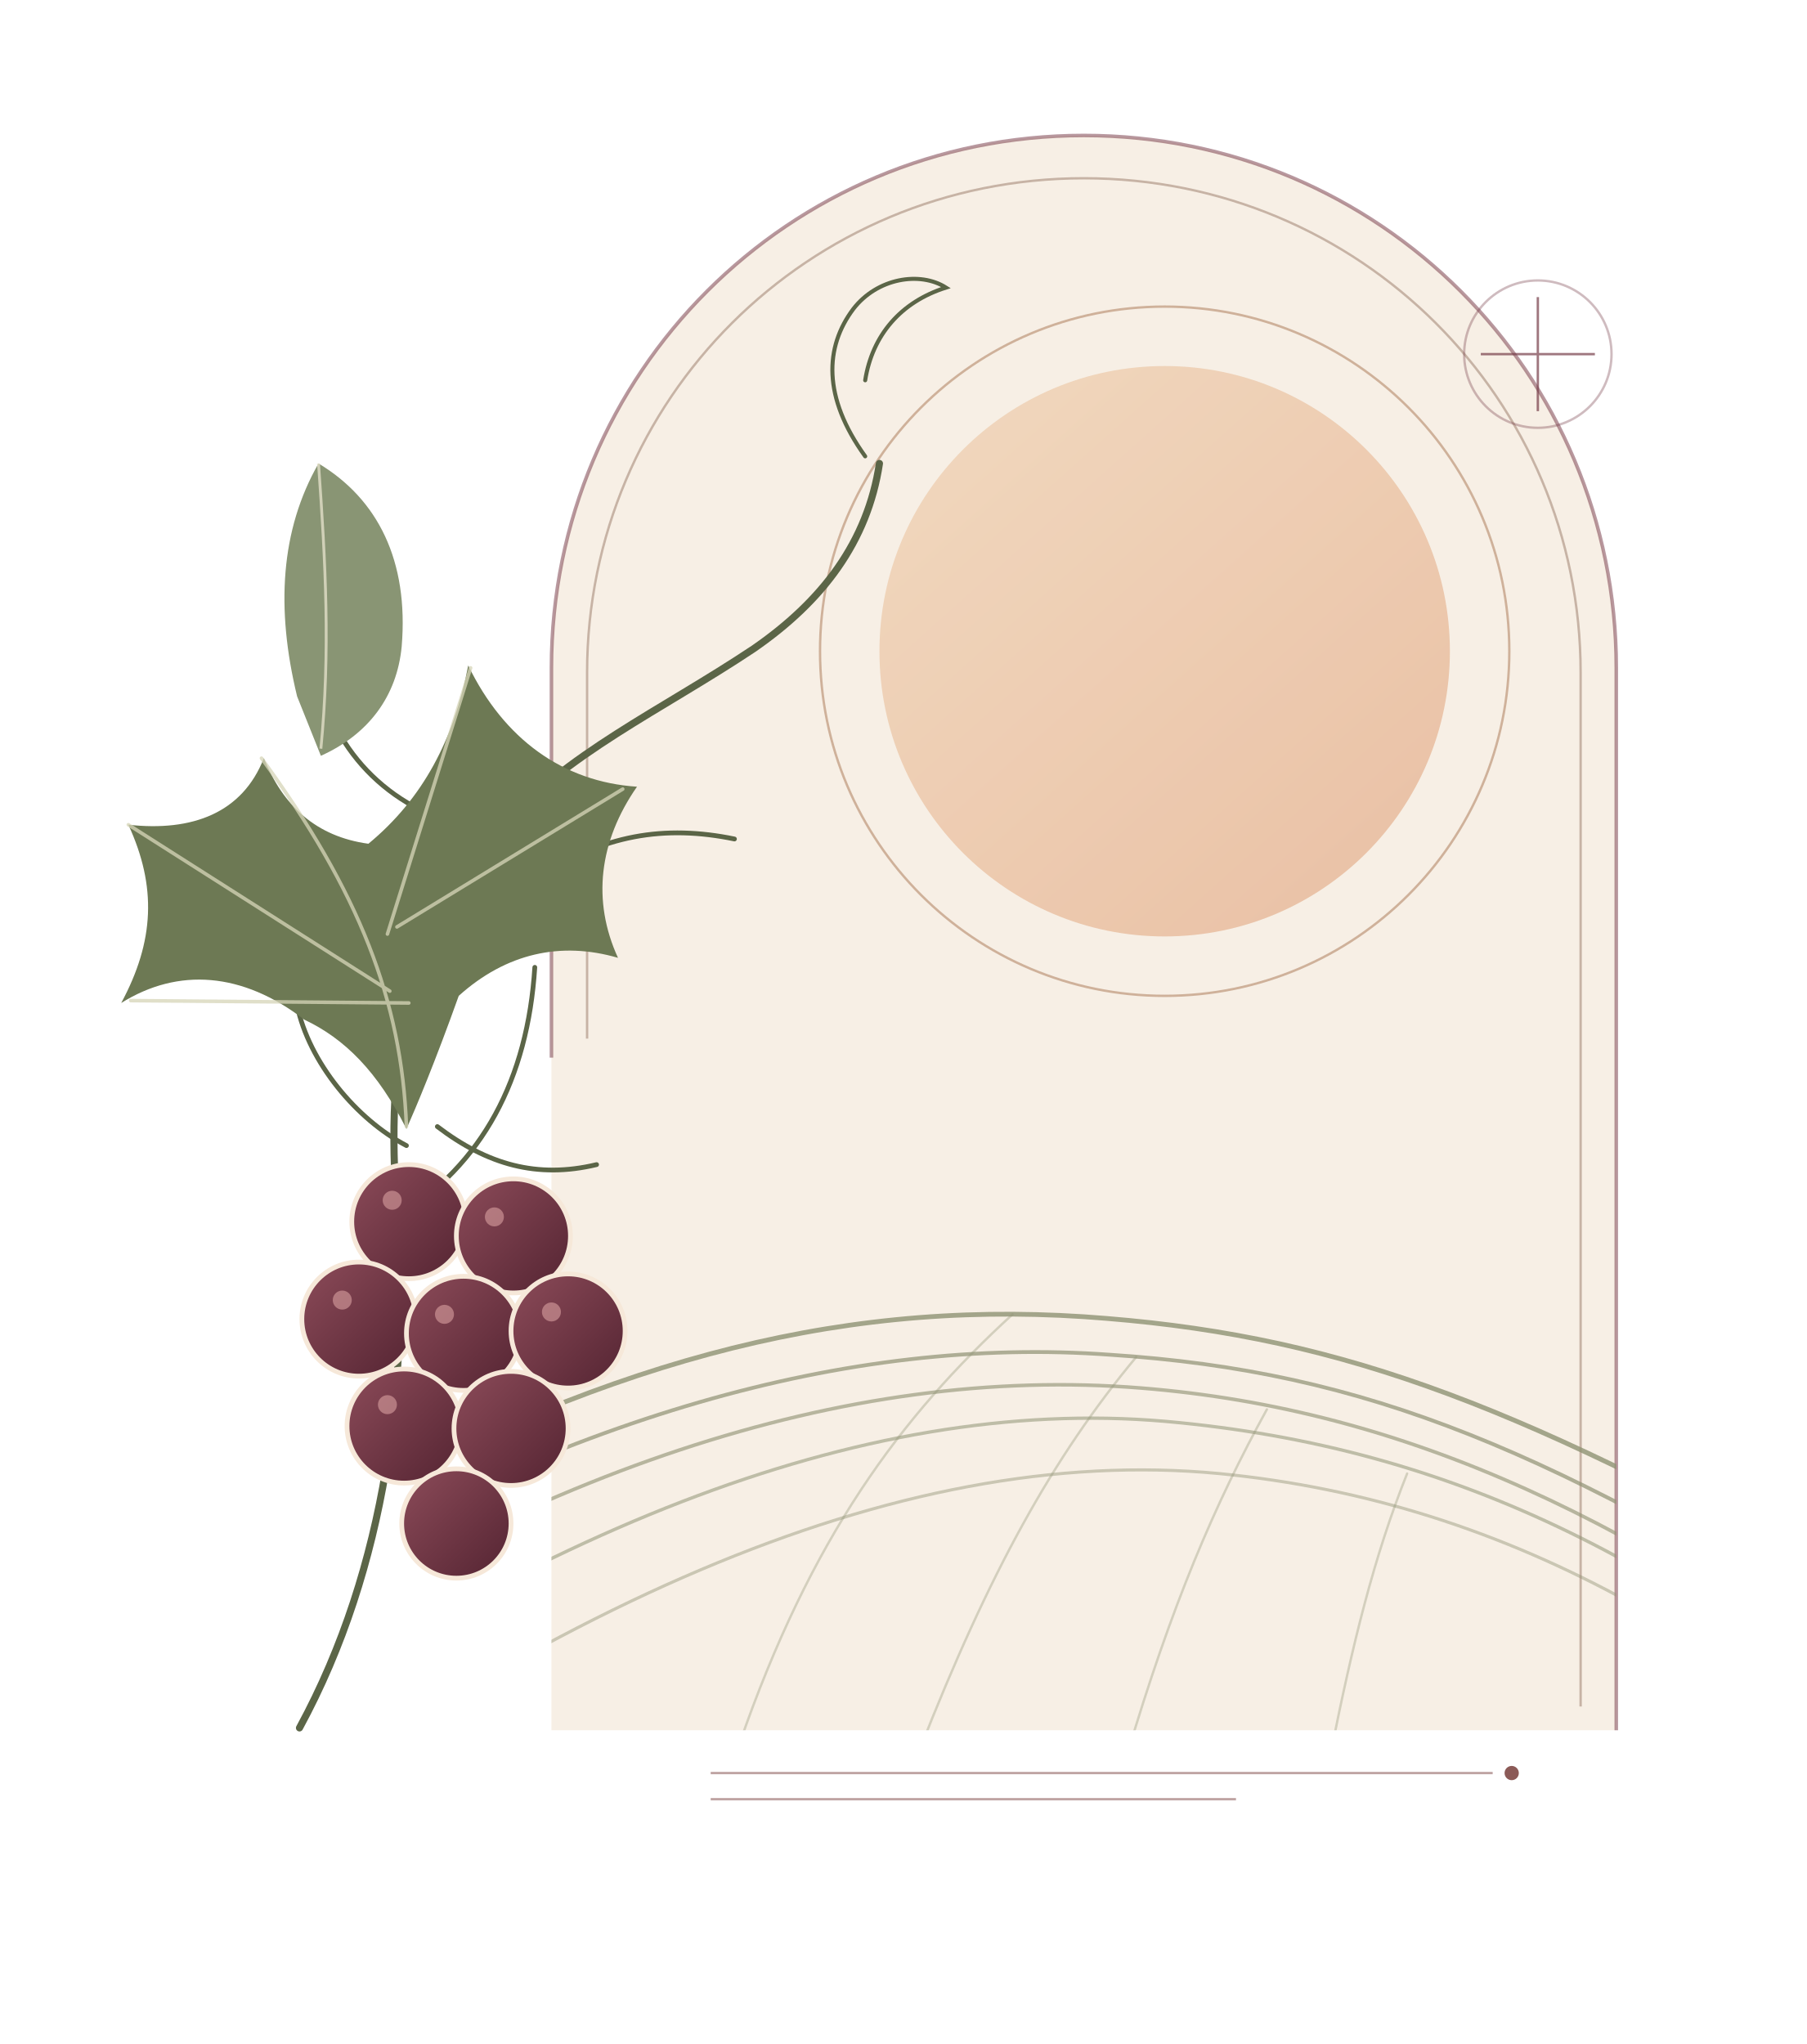
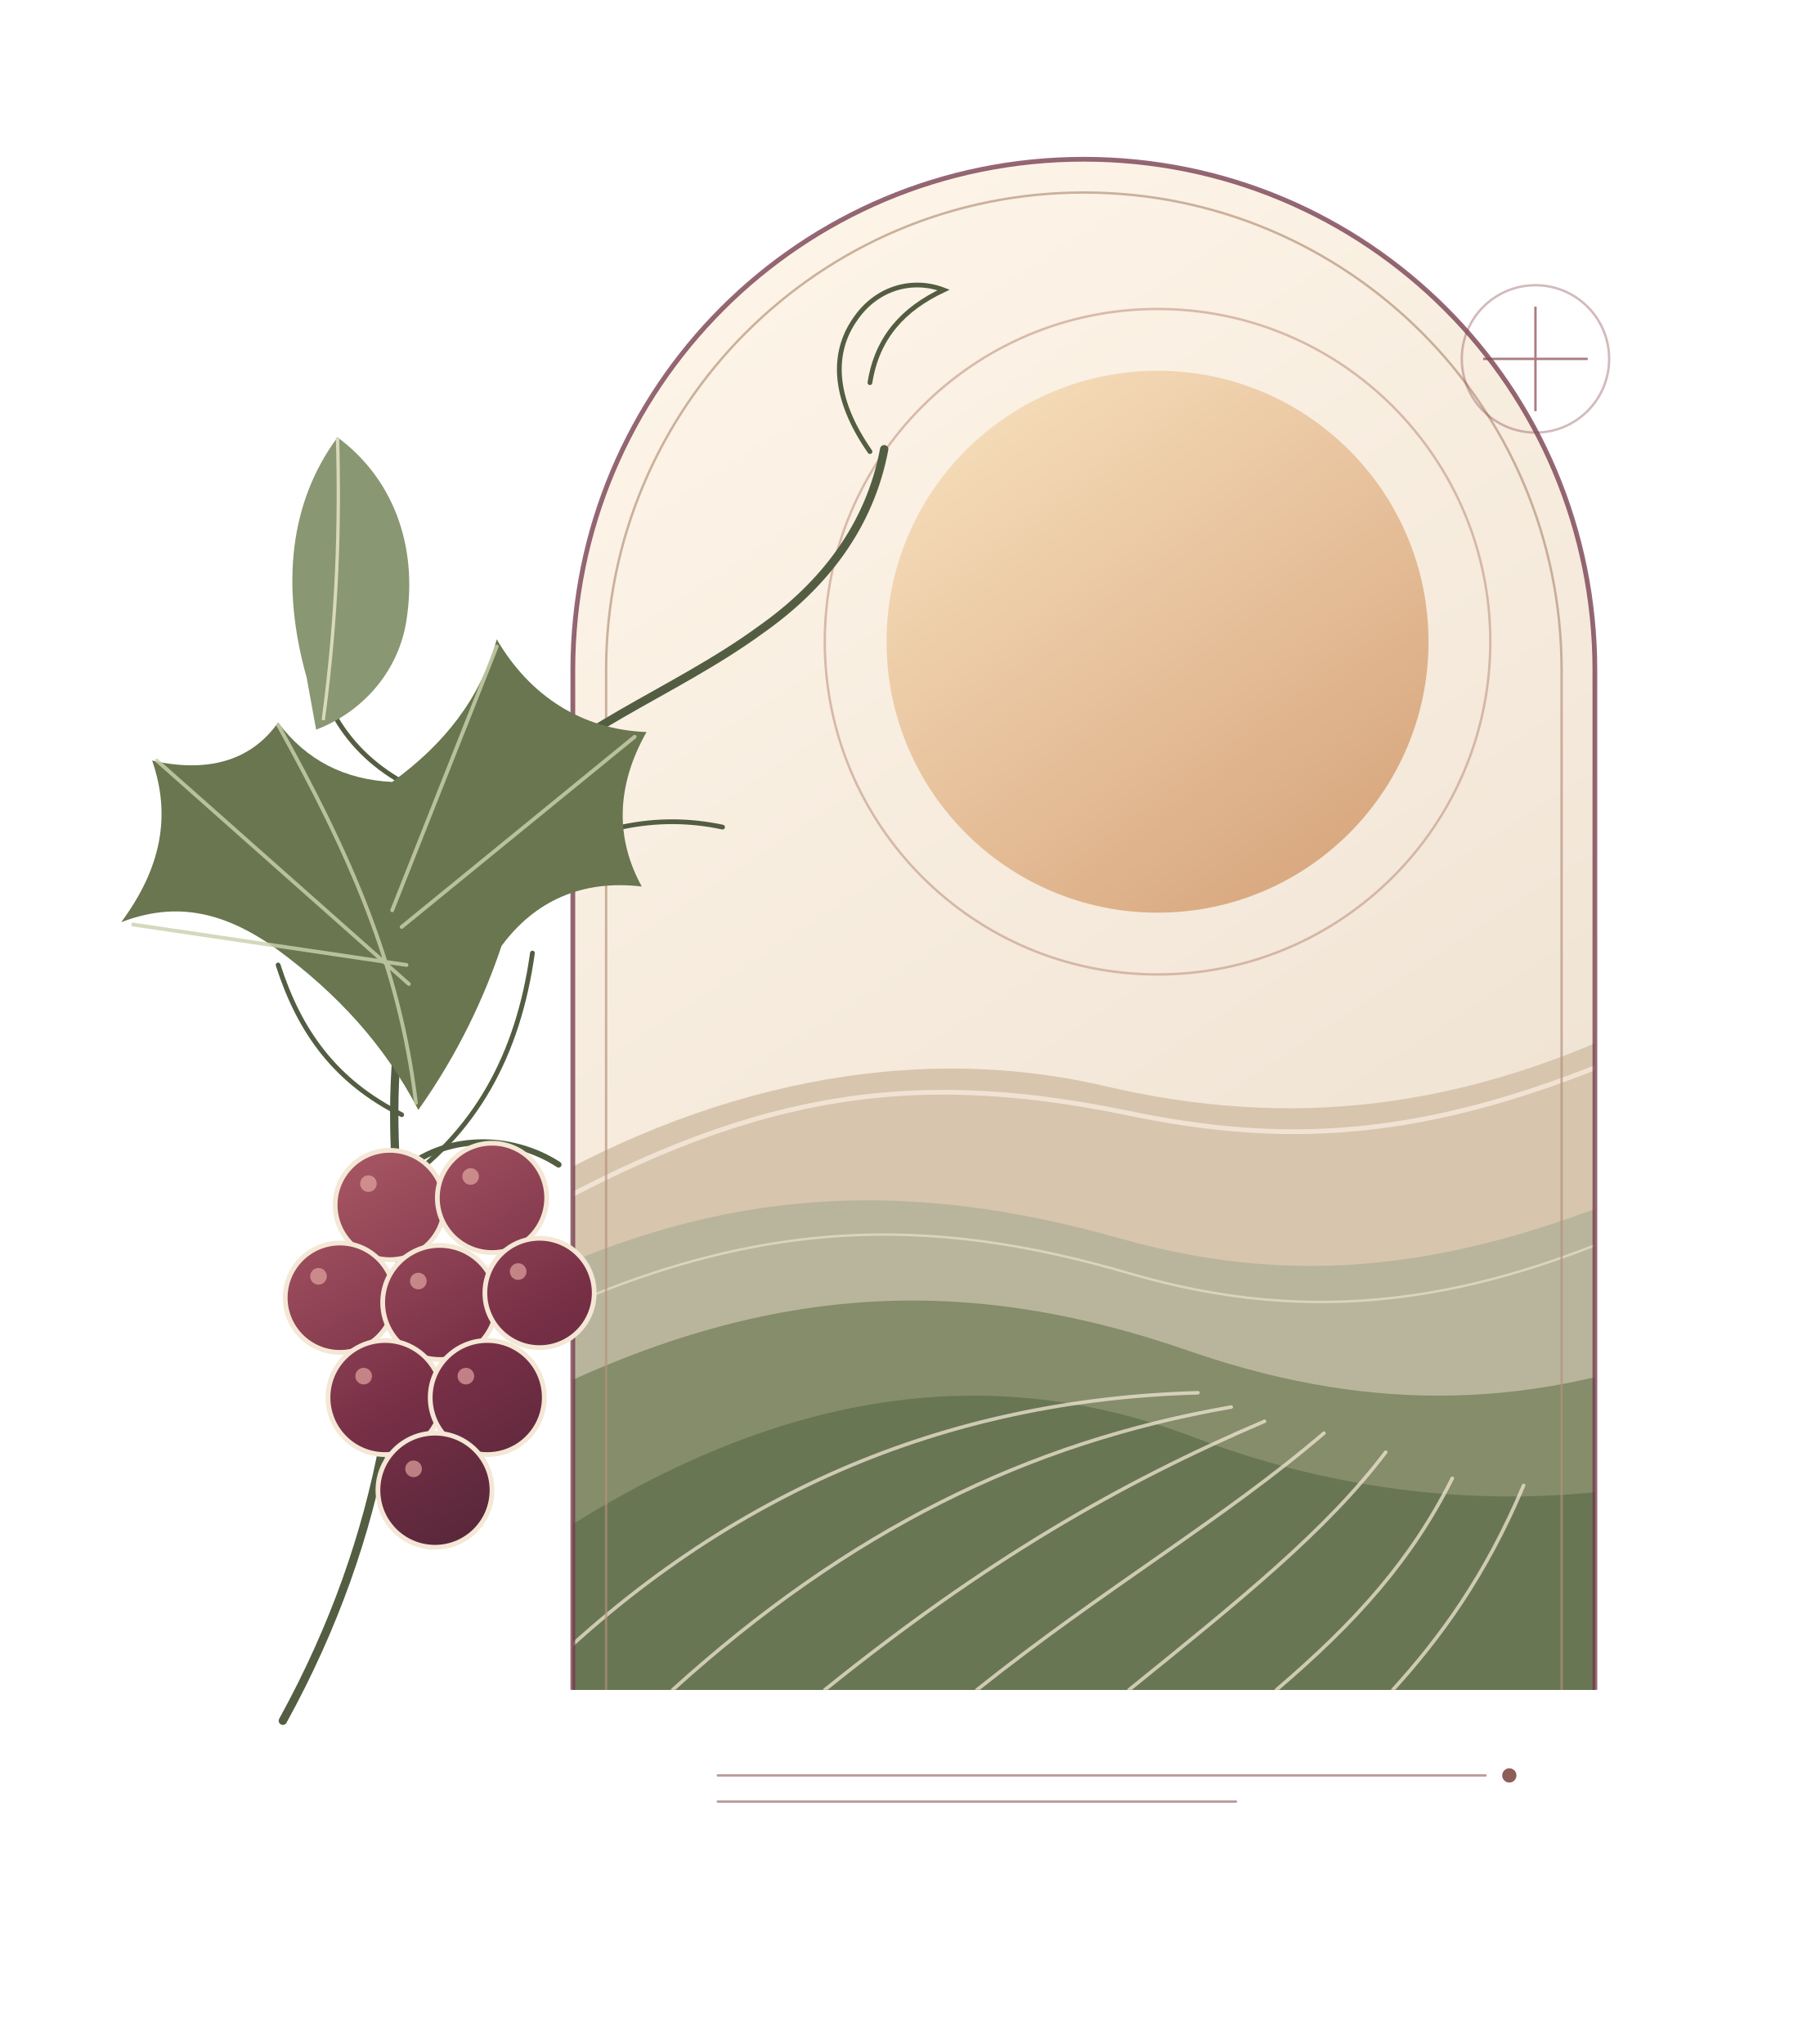
<svg xmlns="http://www.w3.org/2000/svg" viewBox="0 0 760 860" fill="none">
  <defs>
-     <linearGradient id="sun" x1="328" y1="84" x2="578" y2="363" gradientUnits="userSpaceOnUse">
-       <stop stop-color="#F2DCC0" />
-       <stop offset="1" stop-color="#E7B99A" />
+     <linearGradient id="paper" x1="255" y1="90" x2="685" y2="745" gradientUnits="userSpaceOnUse">
+       <stop stop-color="#FFF6E9" />
+       <stop offset="1" stop-color="#E8D9C7" />
    </linearGradient>
-     <linearGradient id="berry" x1="0" y1="0" x2="1" y2="1">
-       <stop stop-color="#8C4B59" />
-       <stop offset="1" stop-color="#542432" />
+     <linearGradient id="sun" x1="410" y1="166" x2="557" y2="363" gradientUnits="userSpaceOnUse">
+       <stop stop-color="#F6DDBA" />
+       <stop offset="1" stop-color="#D9A981" />
+     </linearGradient>
+     <linearGradient id="grape" x1="148" y1="479" x2="258" y2="651" gradientUnits="userSpaceOnUse">
+       <stop stop-color="#A95864" />
+       <stop offset=".52" stop-color="#772F46" />
+       <stop offset="1" stop-color="#482334" />
    </linearGradient>
    <clipPath id="arch">
-       <path d="M232 445V281C232 157 332 57 456 57s224 100 224 224v447H232V445Z" />
+       <path d="M241 711V282c0-119 96-215 215-215s215 96 215 215v429H241Z" />
    </clipPath>
  </defs>
-   <path d="M232 445V281C232 157 332 57 456 57s224 100 224 224v447H232V445Z" fill="#F4EADD" fill-opacity=".78" />
-   <path d="M232 445V281C232 157 332 57 456 57s224 100 224 224v447" stroke="#773B48" stroke-opacity=".52" stroke-width="1.5" />
-   <path d="M247 437V283c0-115 93-208 209-208s209 93 209 208v435" stroke="#8D6B57" stroke-opacity=".45" />
-   <circle cx="490" cy="274" r="120" fill="url(#sun)" opacity=".82" />
-   <circle cx="490" cy="274" r="145" stroke="#BE977B" stroke-opacity=".7" />
-   <g clip-path="url(#arch)" stroke="#8F9273" stroke-linecap="round">
-     <path d="M131 641c120-67 218-94 325-87 103 7 177 34 315 111" stroke-width="2" opacity=".8" />
-     <path d="M104 676c133-80 253-114 363-106 108 7 187 40 326 128" stroke-width="1.6" opacity=".7" />
-     <path d="M78 717c143-98 278-143 402-133 112 9 211 56 327 145" stroke-width="1.5" opacity=".62" />
-     <path d="M61 761c158-116 301-174 429-163 124 11 220 61 331 158" stroke-width="1.4" opacity=".54" />
-     <path d="M45 815c178-139 332-208 468-195 123 12 228 73 333 181" stroke-width="1.3" opacity=".44" />
-     <path d="M311 734c30-87 68-138 115-181m-39 183c29-74 56-123 91-165m-4 168c19-64 37-106 59-146m27 144c9-45 18-82 32-117" opacity=".35" />
+   <path d="M241 711V282c0-119 96-215 215-215s215 96 215 215v429H241Z" fill="url(#paper)" fill-opacity=".94" />
+   <g clip-path="url(#arch)">
+     <circle cx="487" cy="270" r="114" fill="url(#sun)" />
+     <circle cx="487" cy="270" r="140" stroke="#B98975" stroke-opacity=".52" />
+     <path d="M214 506c82-50 170-68 251-49 77 18 151 11 234-31v285H214V506Z" fill="#D7C5AE" />
+     <path d="M208 546c91-47 171-51 263-25 81 23 151 11 238-28v218H208V546Z" fill="#B9B59C" />
+     <path d="M199 602c115-65 206-67 303-33 79 27 145 22 210-2v144H199V602Z" fill="#858D6B" />
+     <path d="M229 649c98-65 188-77 274-44 79 30 153 29 210 16v90H229v-62Z" fill="#687653" />
+     <g stroke="#EFE5D2" stroke-width="1.5" stroke-linecap="round" opacity=".76">
+       <path d="M221 711c82-83 177-122 283-125m-221 125c74-67 149-104 235-119m-171 119c67-54 124-87 185-113m-121 113c54-43 104-72 146-108m-82 108c47-38 83-67 108-100m-46 100c34-29 57-55 74-89m-25 89c20-22 39-48 55-86" />
+     </g>
+     <path d="M218 515c95-54 162-66 255-47 71 15 133 12 229-32" stroke="#F7EBDC" stroke-opacity=".8" stroke-width="2" />
+     <path d="M218 559c98-48 173-48 258-23 76 22 144 13 225-25" stroke="#ECE3D3" stroke-opacity=".65" />
  </g>
-   <path d="M126 727c37-68 46-148 41-217-5-67 4-118 43-161 28-32 68-50 107-76 29-20 48-45 53-78" stroke="#5B6547" stroke-width="3" stroke-linecap="round" />
-   <path d="M167 512c36-22 55-58 58-105m-54 75c-21-11-41-35-46-59M209 350c-38-4-65-28-74-60m91 80c27-19 54-23 83-17" stroke="#5B6547" stroke-width="2" stroke-linecap="round" />
-   <path d="M364 192c-18-25-17-46-5-62 10-13 28-16 39-9-19 6-31 20-34 39" stroke="#5B6547" stroke-width="1.7" stroke-linecap="round" />
-   <path d="M128 429c-26-20-53-22-77-7 14-26 15-49 3-75 27 3 48-5 57-28 8 20 22 33 44 36 23-19 36-44 42-75 15 31 40 49 71 51-16 23-19 48-8 72-24-7-47-2-67 16-10 28-18 47-22 56-12-24-26-38-43-46Z" fill="#6D7954" />
-   <path d="M171 474c-2-53-20-99-61-155m62 103-117-1m108-28 35-112m-31 109 95-58m-98 85-110-70" stroke="#D6D5B8" stroke-width="1.5" stroke-linecap="round" opacity=".76" />
-   <path d="M125 293c-9-37-7-70 9-98 25 15 38 41 35 77-2 21-14 37-34 46" fill="#899574" />
-   <path d="M135 315c4-41 2-78-1-120" stroke="#E2DEC8" stroke-width="1.2" opacity=".8" />
-   <g fill="url(#berry)" stroke="#F6E8D9" stroke-width="2">
-     <circle cx="172" cy="514" r="24" />
-     <circle cx="216" cy="520" r="24" />
-     <circle cx="151" cy="555" r="24" />
-     <circle cx="195" cy="561" r="24" />
-     <circle cx="239" cy="560" r="24" />
-     <circle cx="170" cy="600" r="24" />
-     <circle cx="215" cy="601" r="24" />
-     <circle cx="192" cy="641" r="23" />
+   <path d="M241 711V282c0-119 96-215 215-215s215 96 215 215v429" stroke="#73384A" stroke-opacity=".76" stroke-width="2" />
+   <path d="M255 711V282c0-111 90-201 201-201s201 90 201 201v429" stroke="#B59279" stroke-opacity=".68" />
+   <g stroke="#535D42" stroke-linecap="round" stroke-linejoin="round">
+     <path d="M119 724c44-80 53-156 48-226-5-68 6-117 42-158 29-33 74-48 111-75 27-19 46-44 52-76" stroke-width="3.5" />
+     <path d="M166 500c34-23 52-56 58-99m-55 68c-28-14-43-35-52-63m86-65c-35-7-57-24-67-50m85 74c27-17 55-23 83-17" stroke-width="2" />
  </g>
-   <g fill="#D9A0A0" opacity=".6">
-     <circle cx="165" cy="505" r="4" />
-     <circle cx="208" cy="512" r="4" />
-     <circle cx="144" cy="547" r="4" />
-     <circle cx="187" cy="553" r="4" />
-     <circle cx="232" cy="552" r="4" />
-     <circle cx="163" cy="591" r="4" />
+   <path d="M116 399c-24-17-44-19-65-11 17-23 21-45 13-68 22 5 41 1 53-16 12 16 28 24 48 25 22-16 37-35 44-60 14 24 36 38 63 39-13 23-13 45-2 65-25-3-45 6-59 25-7 21-18 45-35 69-14-27-34-49-60-68Z" fill="#697650" />
+   <path d="M175 464c-7-58-28-105-58-159m54 101-115-17m109-6 44-111m-40 118 98-80m-95 104-106-94" stroke="#CBD1AE" stroke-width="1.6" stroke-linecap="round" opacity=".82" />
+   <path d="M129 285c-11-39-7-74 13-101 23 17 34 45 29 77-3 20-17 38-38 46" fill="#899772" />
+   <path d="M136 303c6-45 7-82 6-119" stroke="#D8D9BA" stroke-width="1.4" />
+   <path d="M366 190c-16-23-16-42-6-56 9-13 24-17 37-12-17 8-28 20-31 39" stroke="#535D42" stroke-width="2" stroke-linecap="round" />
+   <path d="M169 493c18-16 46-16 66-3" stroke="#535D42" stroke-width="2.5" stroke-linecap="round" />
+   <g fill="url(#grape)" stroke="#F4E7D5" stroke-width="2">
+     <circle cx="164" cy="507" r="23" />
+     <circle cx="207" cy="504" r="23" />
+     <circle cx="143" cy="546" r="23" />
+     <circle cx="185" cy="548" r="24" />
+     <circle cx="227" cy="544" r="23" />
+     <circle cx="162" cy="588" r="24" />
+     <circle cx="205" cy="588" r="24" />
+     <circle cx="183" cy="627" r="24" />
  </g>
-   <path d="M184 474c21 16 42 22 67 16" stroke="#5B6547" stroke-width="2" stroke-linecap="round" />
-   <path d="M647 125v48m-24-24h48" stroke="#763D49" opacity=".7" />
-   <circle cx="647" cy="149" r="31" stroke="#763D49" opacity=".35" />
-   <path d="M299 746h329m-329 11h221" stroke="#8B5A57" opacity=".55" />
-   <circle cx="636" cy="746" r="3" fill="#8B5A57" />
+   <g fill="#E5AAA2" opacity=".67">
+     <circle cx="155" cy="498" r="3.5" />
+     <circle cx="198" cy="495" r="3.5" />
+     <circle cx="134" cy="537" r="3.5" />
+     <circle cx="176" cy="539" r="3.5" />
+     <circle cx="218" cy="535" r="3.5" />
+     <circle cx="153" cy="579" r="3.5" />
+     <circle cx="196" cy="579" r="3.5" />
+     <circle cx="174" cy="618" r="3.5" />
+   </g>
+   <circle cx="646" cy="151" r="31" stroke="#8D4A50" stroke-opacity=".38" />
+   <path d="M646 129v44m-22-22h44" stroke="#8D4A50" stroke-opacity=".72" />
+   <path d="M302 747h323m-323 11h218" stroke="#8D5E58" stroke-opacity=".62" stroke-linecap="round" />
+   <circle cx="635" cy="747" r="3" fill="#8D5E58" />
</svg>
